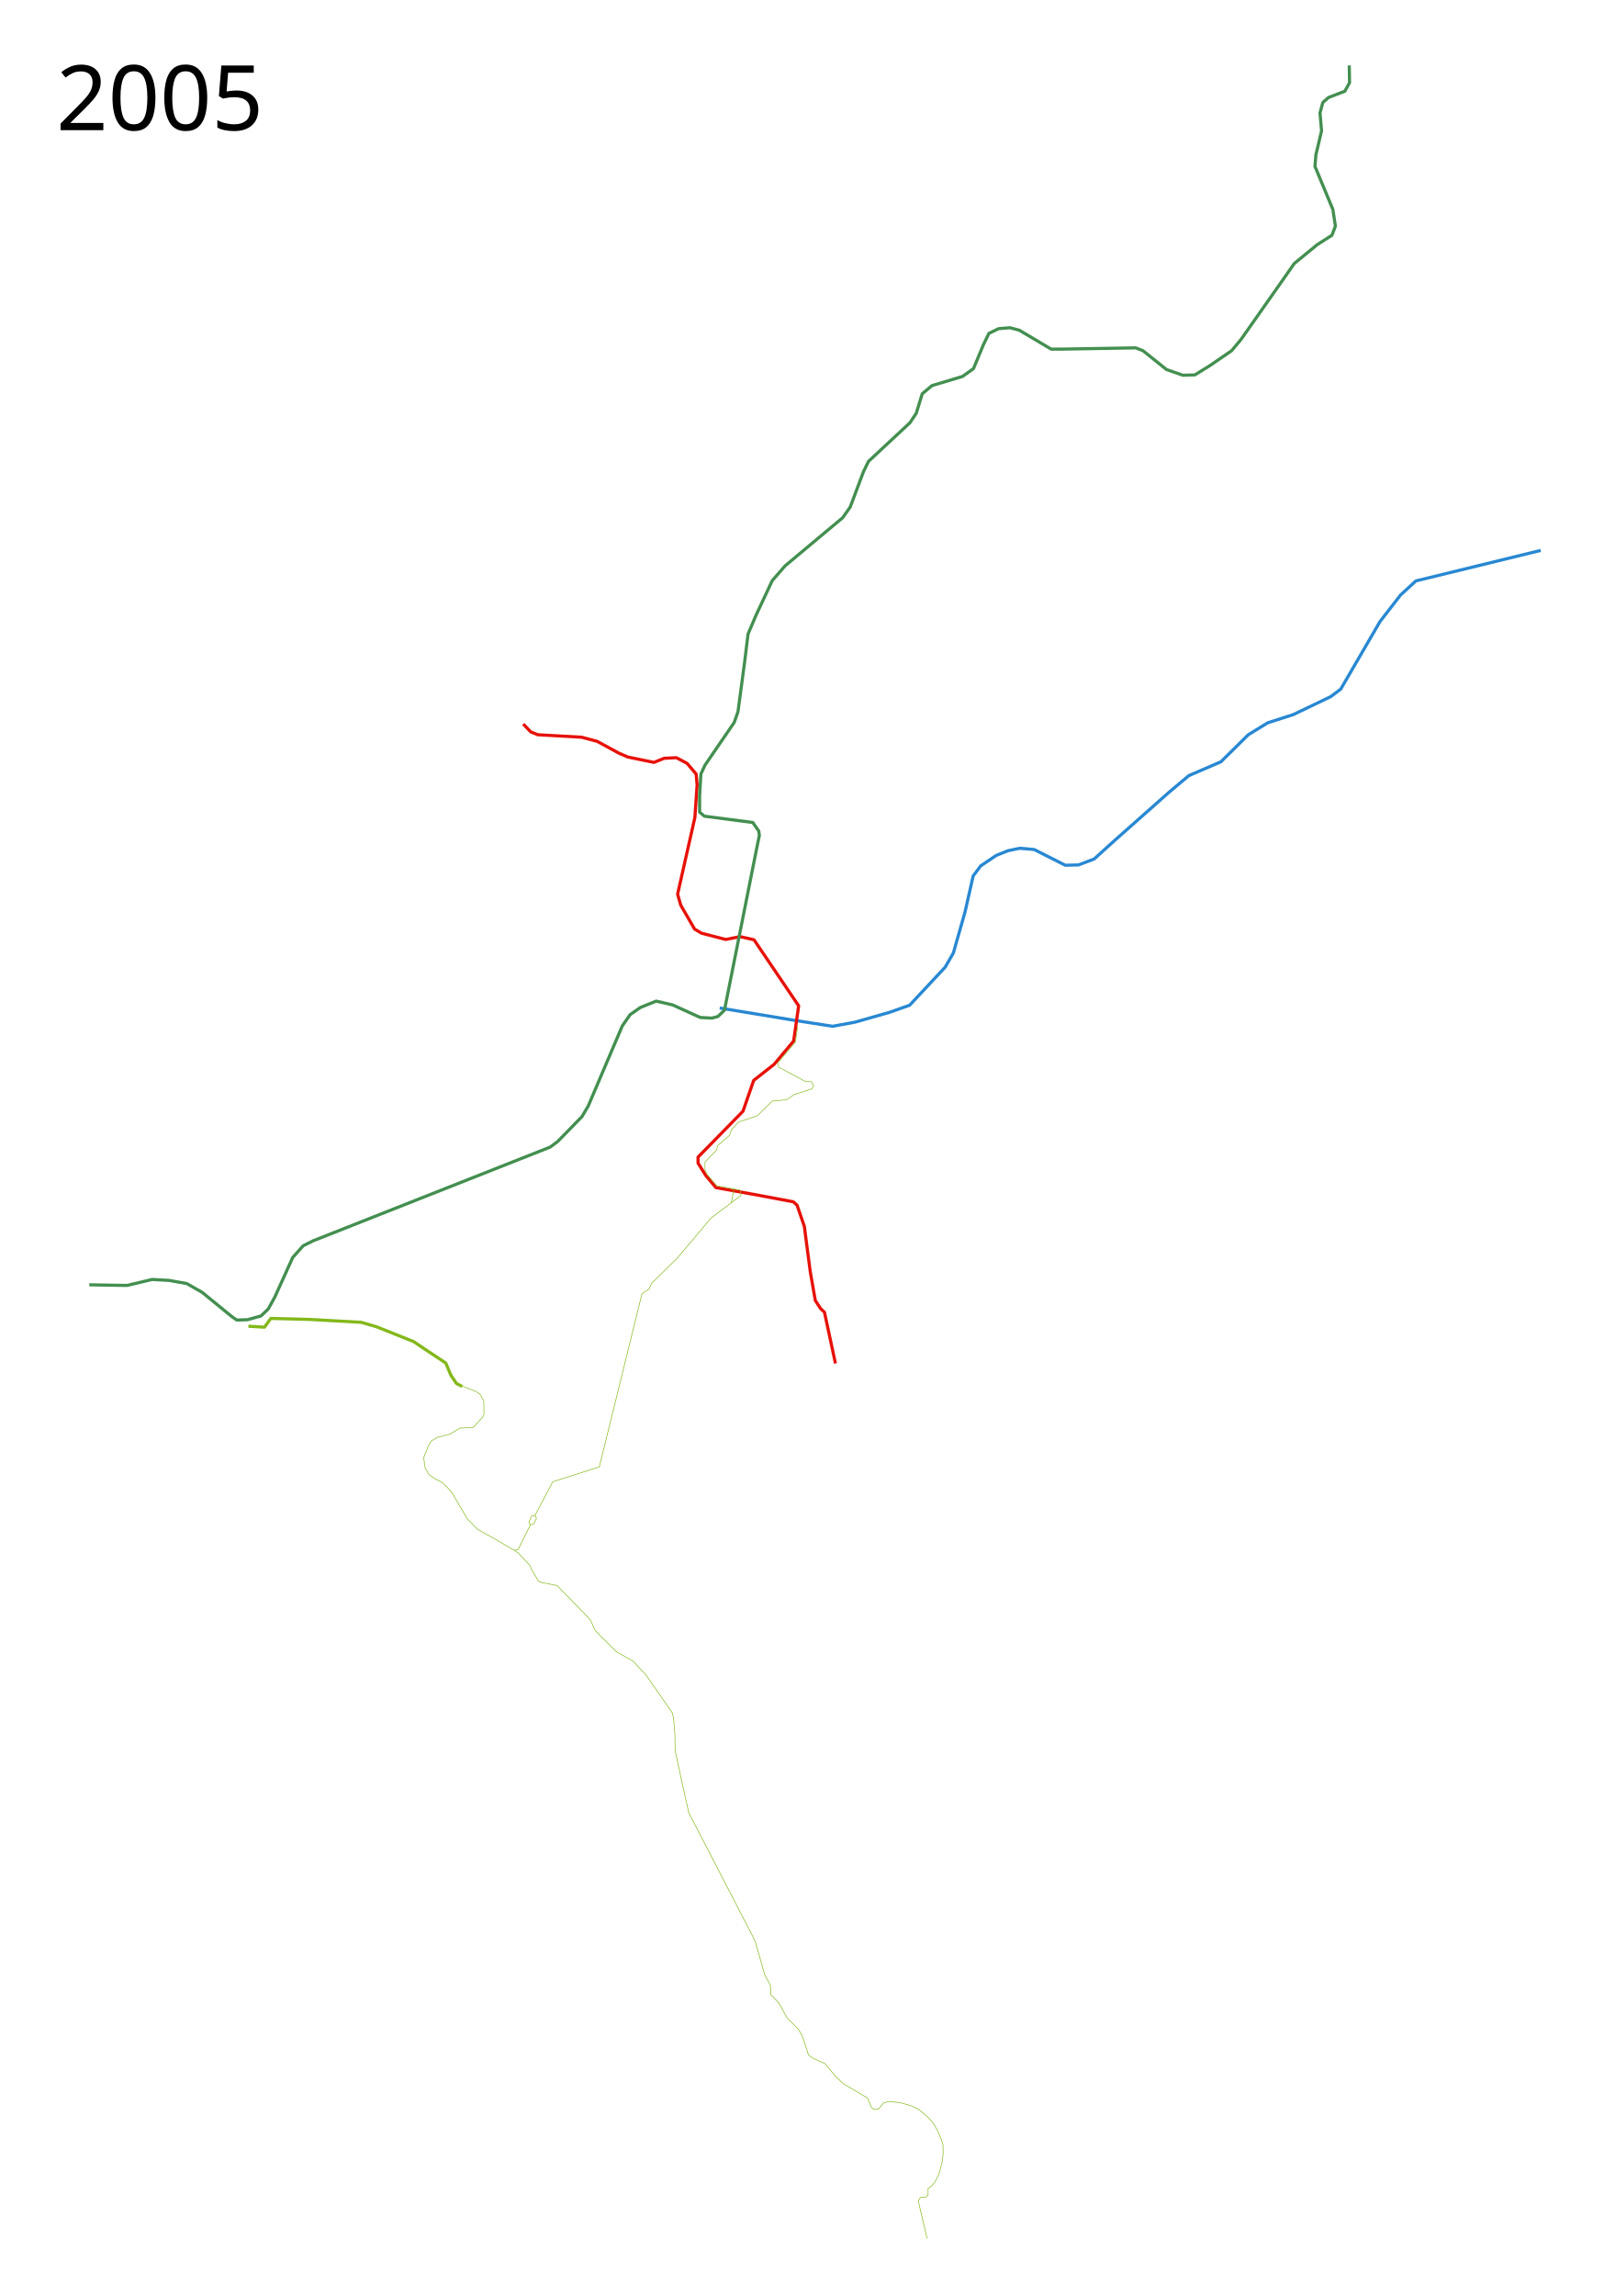
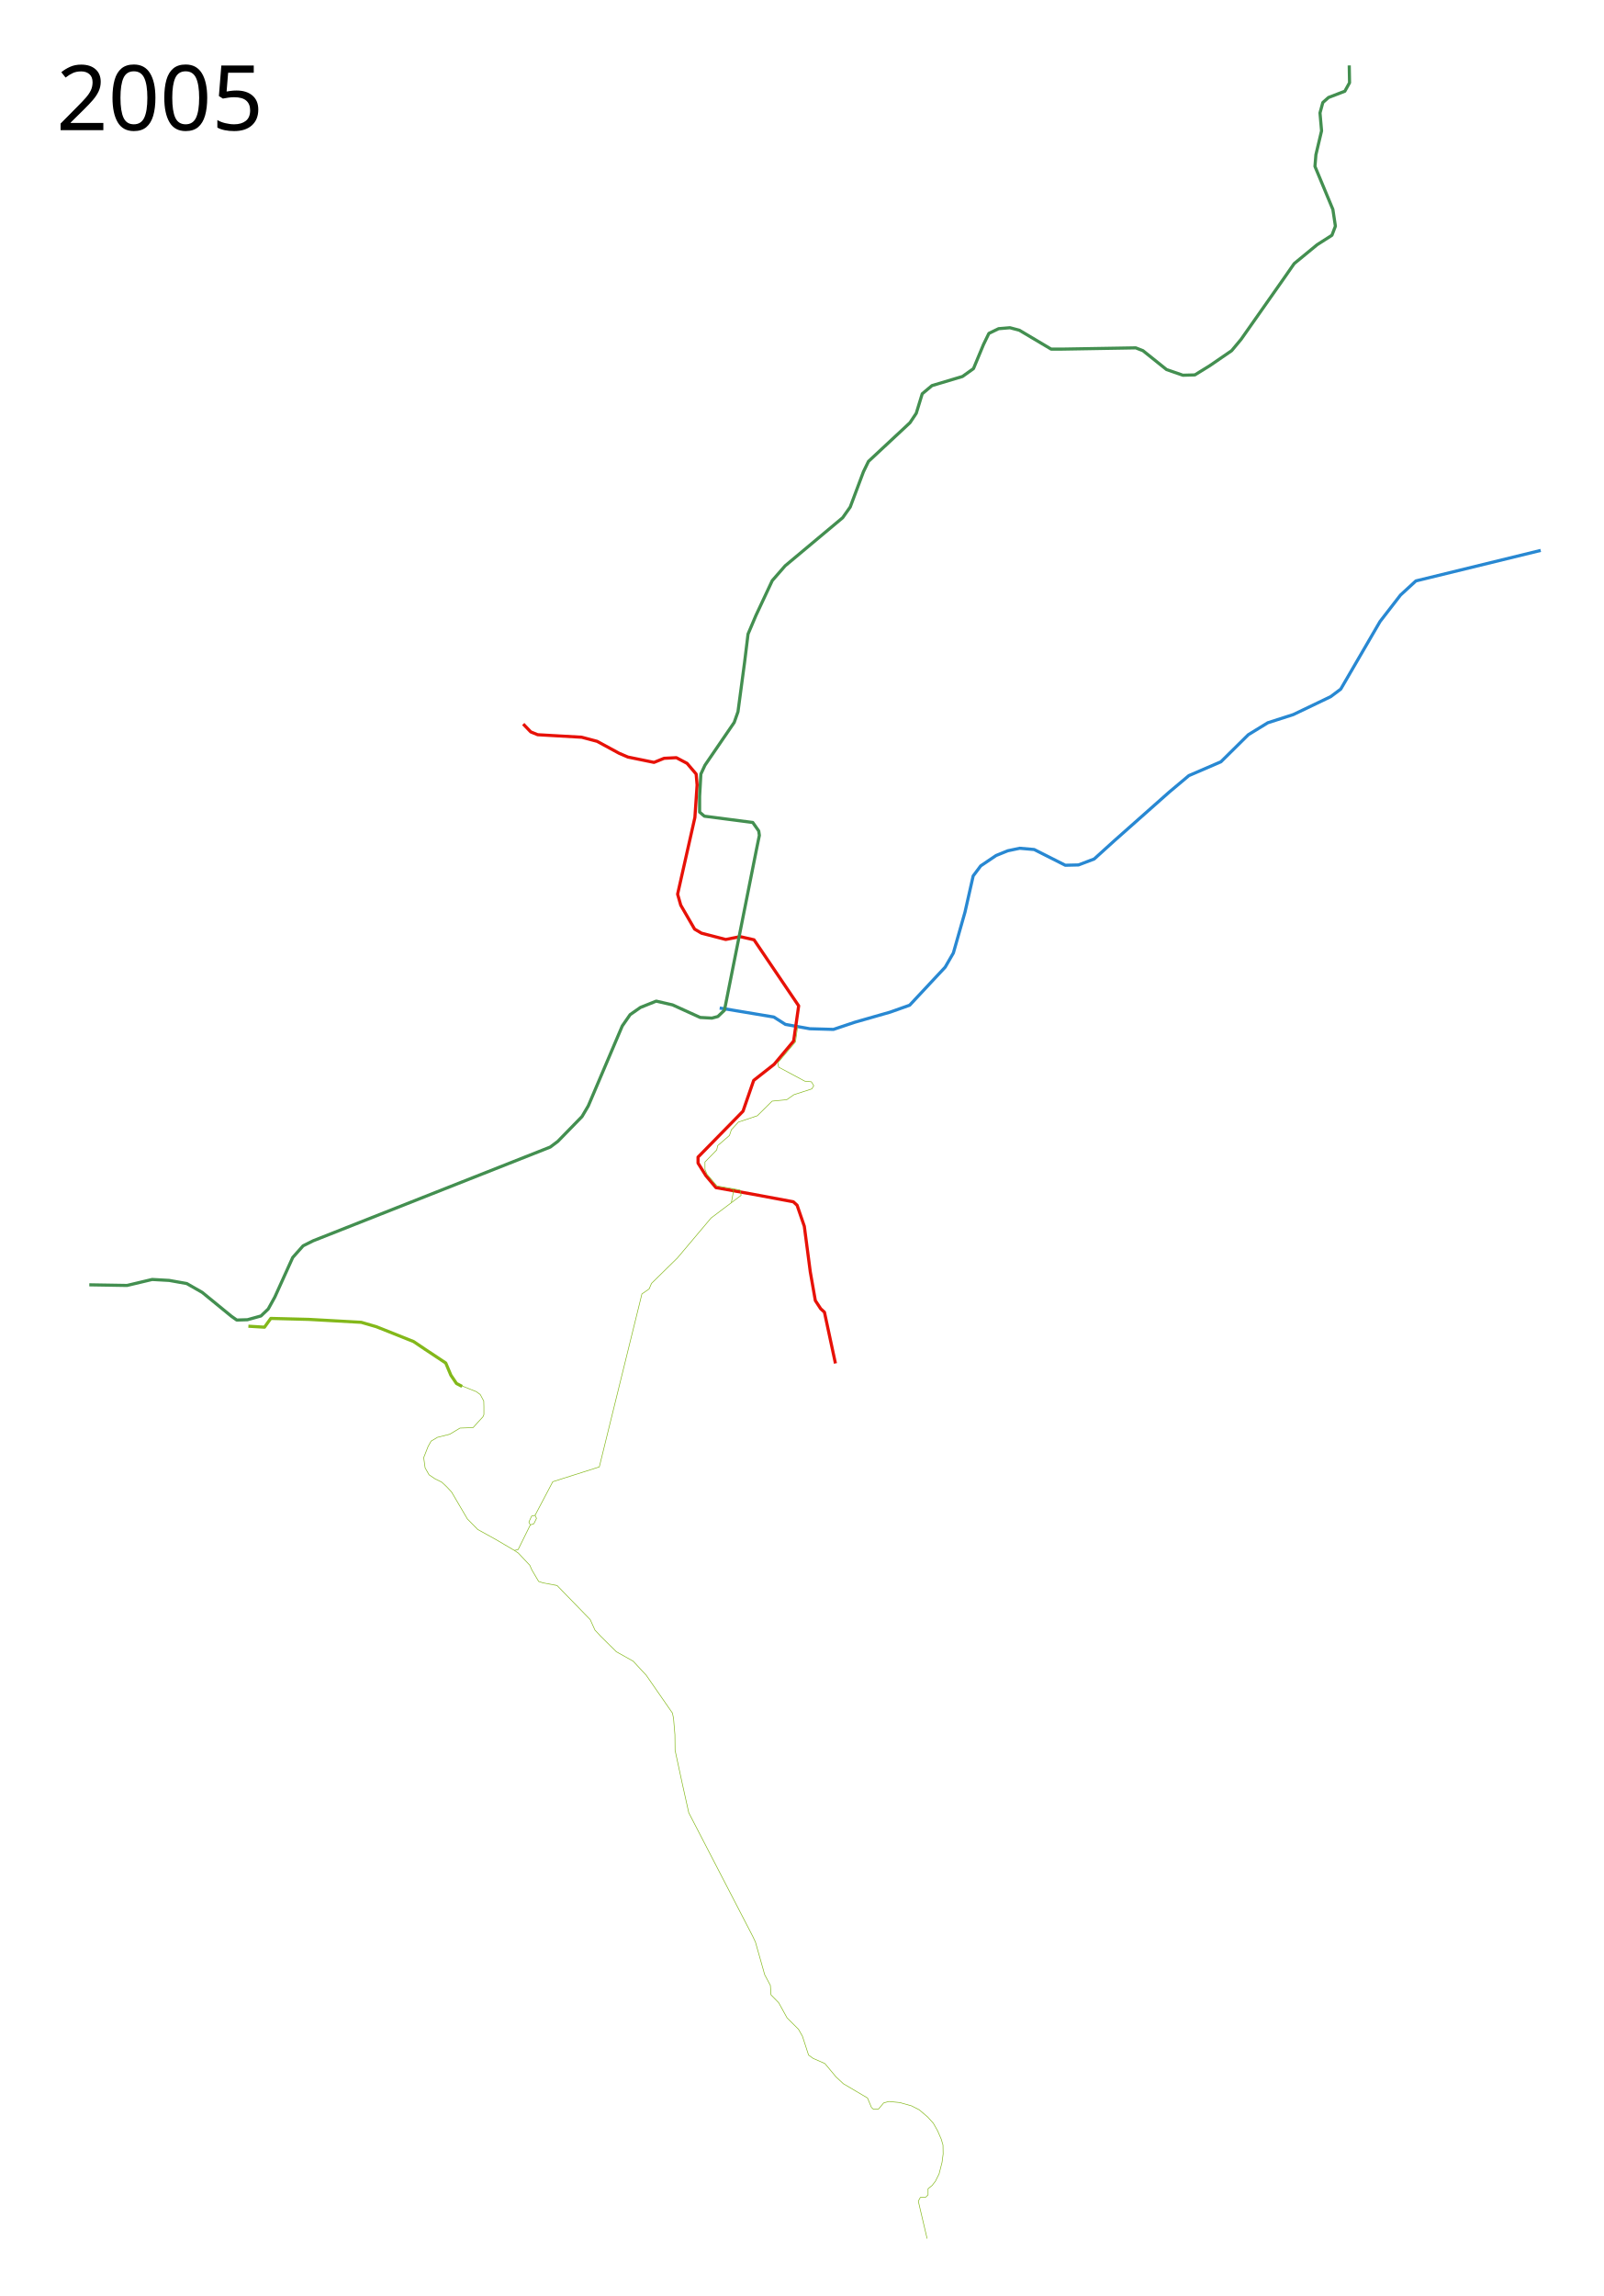
<svg xmlns="http://www.w3.org/2000/svg" viewBox="25, -25, 2550, 3650" height="3650" width="2550">
-   <path d="M2475 850l-198.5 48.5L2252 921l-32.5 42-62.5 107.5-16 12-59.5 28.5-40.5 13-31 19-43.5 43-51 22-31 26-87.5 77.5-32 29-25 9.5-21 .5-49.5-25-23-2-19 4-18.5 7.5-24.5 16.5-12 16-13 57.5-18.5 65-13 22.5-56.5 60.5-31 11-56 16-35.5 6.5-61-9.5-112-18.5-6.58-.946" fill="none" stroke="#2888d2" stroke-width="5" stroke-linejoin="round" />
-   <path d="M857 1126l12 12.5 11 4.5 70 4 24.5 6.5 35 19 14 6 41.5 8.5 16-6.5 19.5-1 17 9 14.5 17 1.5 17.5-3.5 51.5-27.5 122 5 17.5 22 38 11 6.5 38.5 10 23-4.5 22 5 71 105-8 56-31 37-32.5 25.5-17 49-71.5 73v9.5l12.5 20 16 19 56 10 67 12.5 6 5.5 11.5 33.5 9.5 72.5 8 45.5 8.5 13 6 5.5 17.5 81.5" fill="none" stroke="#e71107" stroke-width="5" stroke-linejoin="round" />
-   <path d="M167 2017.5l60 1 40-9.5 27 1.5 28 5 24.5 14 46.5 38 8.5 6 17-.5 21.5-6 11.5-11 10.5-19 28.5-63 16.5-18.5 16-8 377-149 12-9 38.5-39.5 10-17 54-127 12.5-18 16.5-11.5 25-10 26 6 44 20 18.5 1 9.5-2.5 10.5-10 51-256 4.5-22-1-7-9.5-13.5-77-10-7.5-6.5v-25l2-35.5 6.5-14 46.5-68 6-17 10.5-78.5 5.5-45 12.5-29.5 26-55.5 20.5-23.5L1365 798l12-17 21-56 8-16.5 66-61.5 10-15 9.5-31 15.5-13 48.5-14.5L1573 561l16-38.5 8.5-17.5 15.5-7.5 18-1.5 15 4 50.5 30h17l117.5-2 11.5 4.5 37.5 30 26 9 19-.5 23.5-14.5 35-24 15-18L2067 417l16-23 36.5-30 23.5-15 5.5-14.5-4-26.5-28.5-68.5 1.5-18.5 9-38-2.5-28.5 4.5-16.5 9-8 26-10 7.5-13.5-.5-27.5" fill="none" stroke="#438f50" stroke-width="5" stroke-linejoin="round" />
-   <text style="line-height:125%;-inkscape-font-specification:Sans" y="181.961" x="114.453" font-size="144px" font-weight="400" letter-spacing="0" word-spacing="0" font-family="Sans">
+   <path d="m2475 850-198.5 48.5L2252 921l-32.5 42-62.5 107.5-16 12-59.5 28.5-40.5 13-31 19-43.5 43-51 22-31 26-87.5 77.5-32 29-25 9.5-21 .5-49.5-25-23-2-19 4-18.5 7.5-24.5 16.5-12 16-13 57.5-18.5 65-13 22.5-56.5 60.5-31 11-56 16-34.194 11.454-37.653-1.039-38.754-6.93-18.41-11.697L1176 1578.5l-6.58-.946" style="fill:none;stroke:#2888d2;stroke-width:5;stroke-linecap:butt;stroke-linejoin:round;stroke-miterlimit:4;stroke-dasharray:none;stroke-opacity:1" />
+   <path style="fill:none;stroke:#e71107;stroke-width:5;stroke-linecap:butt;stroke-linejoin:round;stroke-miterlimit:4;stroke-opacity:1;stroke-dasharray:none" d="m857 1126 12 12.5 11 4.5 70 4 24.5 6.5 35 19 14 6 41.5 8.5 16-6.5 19.5-1 17 9 14.5 17 1.5 17.5-3.5 51.5-27.5 122 5 17.5 22 38 11 6.5 38.5 10 23-4.5 22 5 71 105-8 56-31 37-32.5 25.5-17 49-71.5 73v9.5l12.5 20 16 19 56 10 67 12.5 6 5.5 11.5 33.5 9.5 72.5 8 45.5 8.5 13 6 5.5 17.5 81.5" />
+   <path style="fill:none;stroke:#438f50;stroke-width:5;stroke-linecap:butt;stroke-linejoin:round;stroke-miterlimit:4;stroke-opacity:1;stroke-dasharray:none" d="m167 2017.5 60 1 40-9.5 27 1.5 28 5 24.5 14 46.5 38 8.5 6 17-.5 21.5-6 11.5-11 10.5-19 28.5-63 16.5-18.5 16-8 377-149 12-9 38.5-39.5 10-17 54-127 12.5-18 16.5-11.5 25-10 26 6 44 20 18.5 1 9.5-2.5 10.5-10 51-256 4.5-22-1-7-9.5-13.5-77-10-7.5-6.5v-25l2-35.5 6.5-14 46.5-68 6-17 10.5-78.5 5.5-45 12.5-29.5 26-55.5 20.5-23.5L1365 798l12-17 21-56 8-16.5 66-61.5 10-15 9.5-31 15.5-13 48.5-14.5L1573 561l16-38.5 8.5-17.5 15.5-7.5 18-1.5 15 4 50.5 30h17l117.5-2 11.5 4.5 37.5 30 26 9 19-.5 23.5-14.5 35-24 15-18L2067 417l16-23 36.5-30 23.5-15 5.5-14.5-4-26.5-28.5-68.5 1.5-18.5 9-38-2.5-28.5 4.5-16.5 9-8 26-10 7.5-13.5-.5-27.5" />
+   <text style="font-size:144px;font-style:normal;font-weight:400;line-height:125%;letter-spacing:0;word-spacing:0;fill:#000;fill-opacity:1;stroke:none;font-family:Sans;-inkscape-font-specification:Sans" xml:space="preserve" y="181.961" x="114.453">
    <tspan y="181.961" x="114.453">2005</tspan>
  </text>
-   <path d="M419.992 2083.303l25.572 1.55 10.073-13.948 60.442 1.55 83.301 4.649 24.022 6.974 59.28 23.634 17.822 12.011 33.32 22.085 8.137 19.372 8.911 13.173 8.911 4.65" fill="none" stroke="#83b81a" stroke-width="5" stroke-linejoin="round" />
-   <path d="M868.25 2399.25l-2.221-4.64 4.42-9.546 5.386-1.119" fill="none" stroke="#83b81a" stroke-width="1px" stroke-linejoin="round" />
-   <path d="M1189.55 1864.402l2.053 3.02-3.625 19.575" fill="none" stroke="#83b81a" stroke-linejoin="round" />
-   <path d="M757.75 2177.5l13.75 5.5 10.75 4.25 6.5 4.75 5.5 10.25.25 9.25v12.25l-1.5 3.5-15.75 17.25-20.75.75-16.25 9.75-19.75 5-10 6-4.75 8.5-7 17.75 2.25 16.25 6.25 11 9.25 6.25 11 5.5 7.75 7.25 7.75 8.25 25.25 43 16.5 16.75 28.5 15.75 29.743 17.49 5.907-1.345 19.35-39.144 5.75-2 4.133-8.5-2.298-4.806L904 2330.501l74-23.5 67.75-275 11.5-8 3.75-8.75 41.25-40.5 53.5-63.5 47.75-36-1.621-8.388-36.846-6.62-15.904-18.767-3.13-7.475v-11.75l18.75-19.25 1.5-6.75L1185 1780l3-9 11.25-12.25 30-10 23.5-23.25 23.25-2.25 11.5-8 28.5-9.25 3-5-3.75-6.25-10.5-1-41.5-22.25-1.441-6.884 28.159-33.294 3.437-24.822" fill="none" stroke="#83b81a" stroke-width="1px" stroke-linejoin="round" />
-   <path d="M842.993 2439.74l6.29 4.276 18.21 19.373 3.257 7.361L881.5 2489l6.916 2.285 22.472 4.262 52.692 54.242 7.536 16.642 9.134 9.82 24.75 24.5 26.75 15 20.75 22.25 41.75 60.25 1.75 8.25 2.25 26.25.25 24.75 11 51 10.75 48.25 101.75 196.5 4.25 9 14.75 52 9 17 1 15 12.25 12.5 13.25 24 18.25 18.25 6.25 11 9.75 30 7.25 5.25 18.75 8.25 17.5 21 11.75 11 38.5 22.75 6.25 15 3.25 3 8-.5 8.25-9.75 8.25-2.25 17.5 1.75 18.5 5.25 12.25 6.25 13.5 11.5 9 10 6.75 12 5.75 13.25 2.75 9.25.25 14.25-1.75 13.25-4.75 18.5-5.75 11.5-5.25 6.75-6.5 5.25v9.75l-3.5 3.5-8.75.5-3.25 6 14 59.5" opacity=".999" fill="none" stroke="#83b81a" stroke-linejoin="round" />
+   <path d="m419.992 2083.303 25.572 1.55 10.073-13.948 60.442 1.55 83.301 4.649 24.022 6.974 59.28 23.634 17.822 12.011 33.32 22.085 8.137 19.372 8.911 13.173 8.911 4.65" style="fill:none;fill-rule:evenodd;stroke:#83b81a;stroke-width:5;stroke-linecap:butt;stroke-linejoin:round;stroke-miterlimit:4;stroke-dasharray:none;stroke-opacity:1" />
+   <path d="m868.25 2399.25-2.221-4.64 4.42-9.546 5.386-1.119" style="fill:none;fill-rule:evenodd;stroke:#83b81a;stroke-width:1px;stroke-linecap:butt;stroke-linejoin:round;stroke-opacity:1" />
+   <path d="m1189.55 1864.402 2.053 3.02-3.625 19.575" style="opacity:1;fill:none;fill-opacity:1;fill-rule:nonzero;stroke:#83b81a;stroke-width:1;stroke-linecap:butt;stroke-linejoin:round;stroke-miterlimit:4;stroke-dasharray:none;stroke-opacity:1" />
+   <path d="m757.75 2177.5 13.75 5.5 10.75 4.25 6.5 4.75 5.5 10.25.25 9.25v12.25l-1.5 3.5-15.75 17.25-20.75.75-16.25 9.75-19.75 5-10 6-4.75 8.5-7 17.75 2.25 16.25 6.25 11 9.25 6.25 11 5.5 7.75 7.25 7.75 8.25 25.25 43 16.5 16.75 28.5 15.75 29.743 17.49 5.907-1.345 19.35-39.144 5.75-2 4.133-8.5-2.298-4.806L904 2330.501l74-23.5 67.75-275 11.5-8 3.75-8.75 41.25-40.5 53.5-63.5 47.75-36-1.621-8.388-36.846-6.62-15.904-18.767-3.13-7.475v-11.75l18.75-19.25 1.5-6.75L1185 1780l3-9 11.25-12.25 30-10 23.5-23.25 23.25-2.25 11.5-8 28.5-9.25 3-5-3.75-6.25-10.5-1-41.5-22.25-1.441-6.884 28.159-33.294 3.437-24.822" style="fill:none;fill-rule:evenodd;stroke:#83b81a;stroke-width:1px;stroke-linecap:butt;stroke-linejoin:round;stroke-opacity:1" />
+   <path style="opacity:.999;fill:none;stroke:#83b81a;stroke-linejoin:round;stroke-opacity:1" d="m842.993 2439.74 6.29 4.276 18.21 19.373 3.257 7.361L881.5 2489l6.916 2.285 22.472 4.262 52.692 54.242 7.536 16.642 9.134 9.82 24.75 24.5 26.75 15 20.75 22.25 41.75 60.25 1.75 8.25 2.25 26.25.25 24.75 11 51 10.75 48.25 101.75 196.5 4.25 9 14.75 52 9 17 1 15 12.25 12.5 13.25 24 18.25 18.25 6.25 11 9.75 30 7.25 5.25 18.75 8.25 17.5 21 11.75 11 38.5 22.75 6.25 15 3.25 3 8-.5 8.25-9.75 8.25-2.25 17.5 1.75 18.5 5.25 12.25 6.25 13.5 11.5 9 10 6.75 12 5.75 13.25 2.75 9.25.25 14.25-1.75 13.25-4.75 18.5-5.75 11.5-5.25 6.75-6.5 5.25v9.75l-3.5 3.5-8.75.5-3.25 6 14 59.5" />
</svg>
